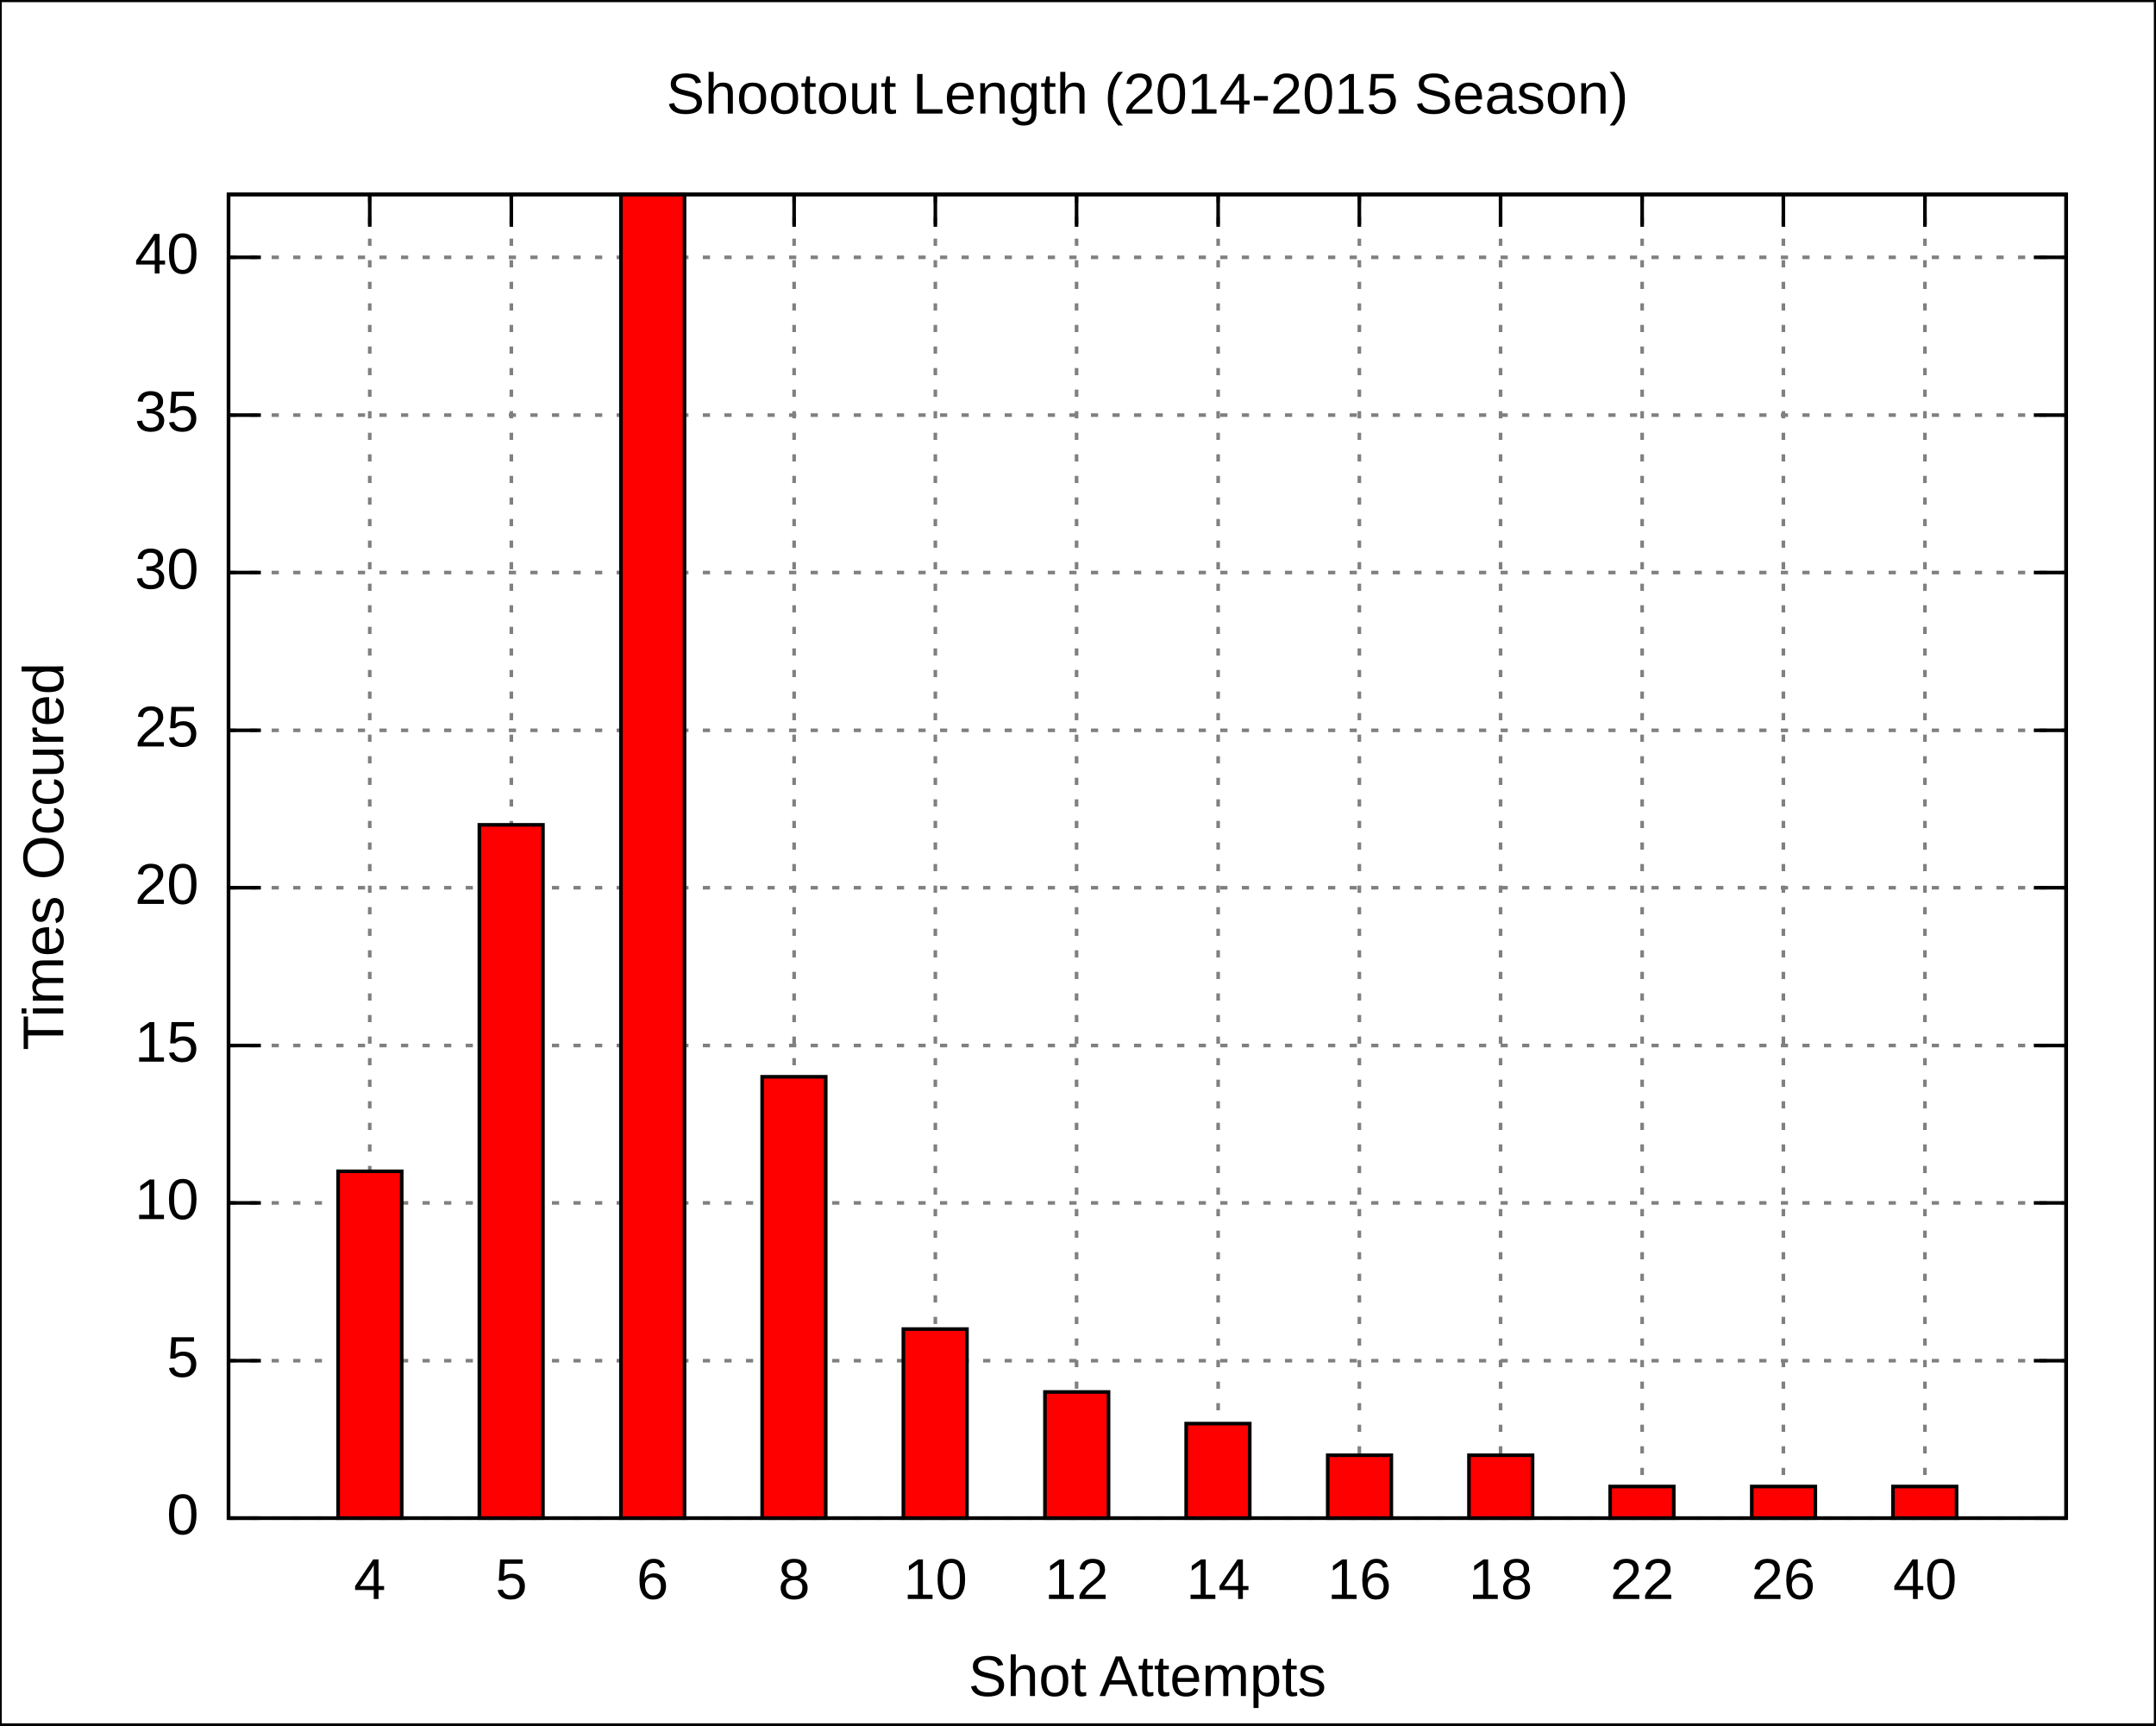
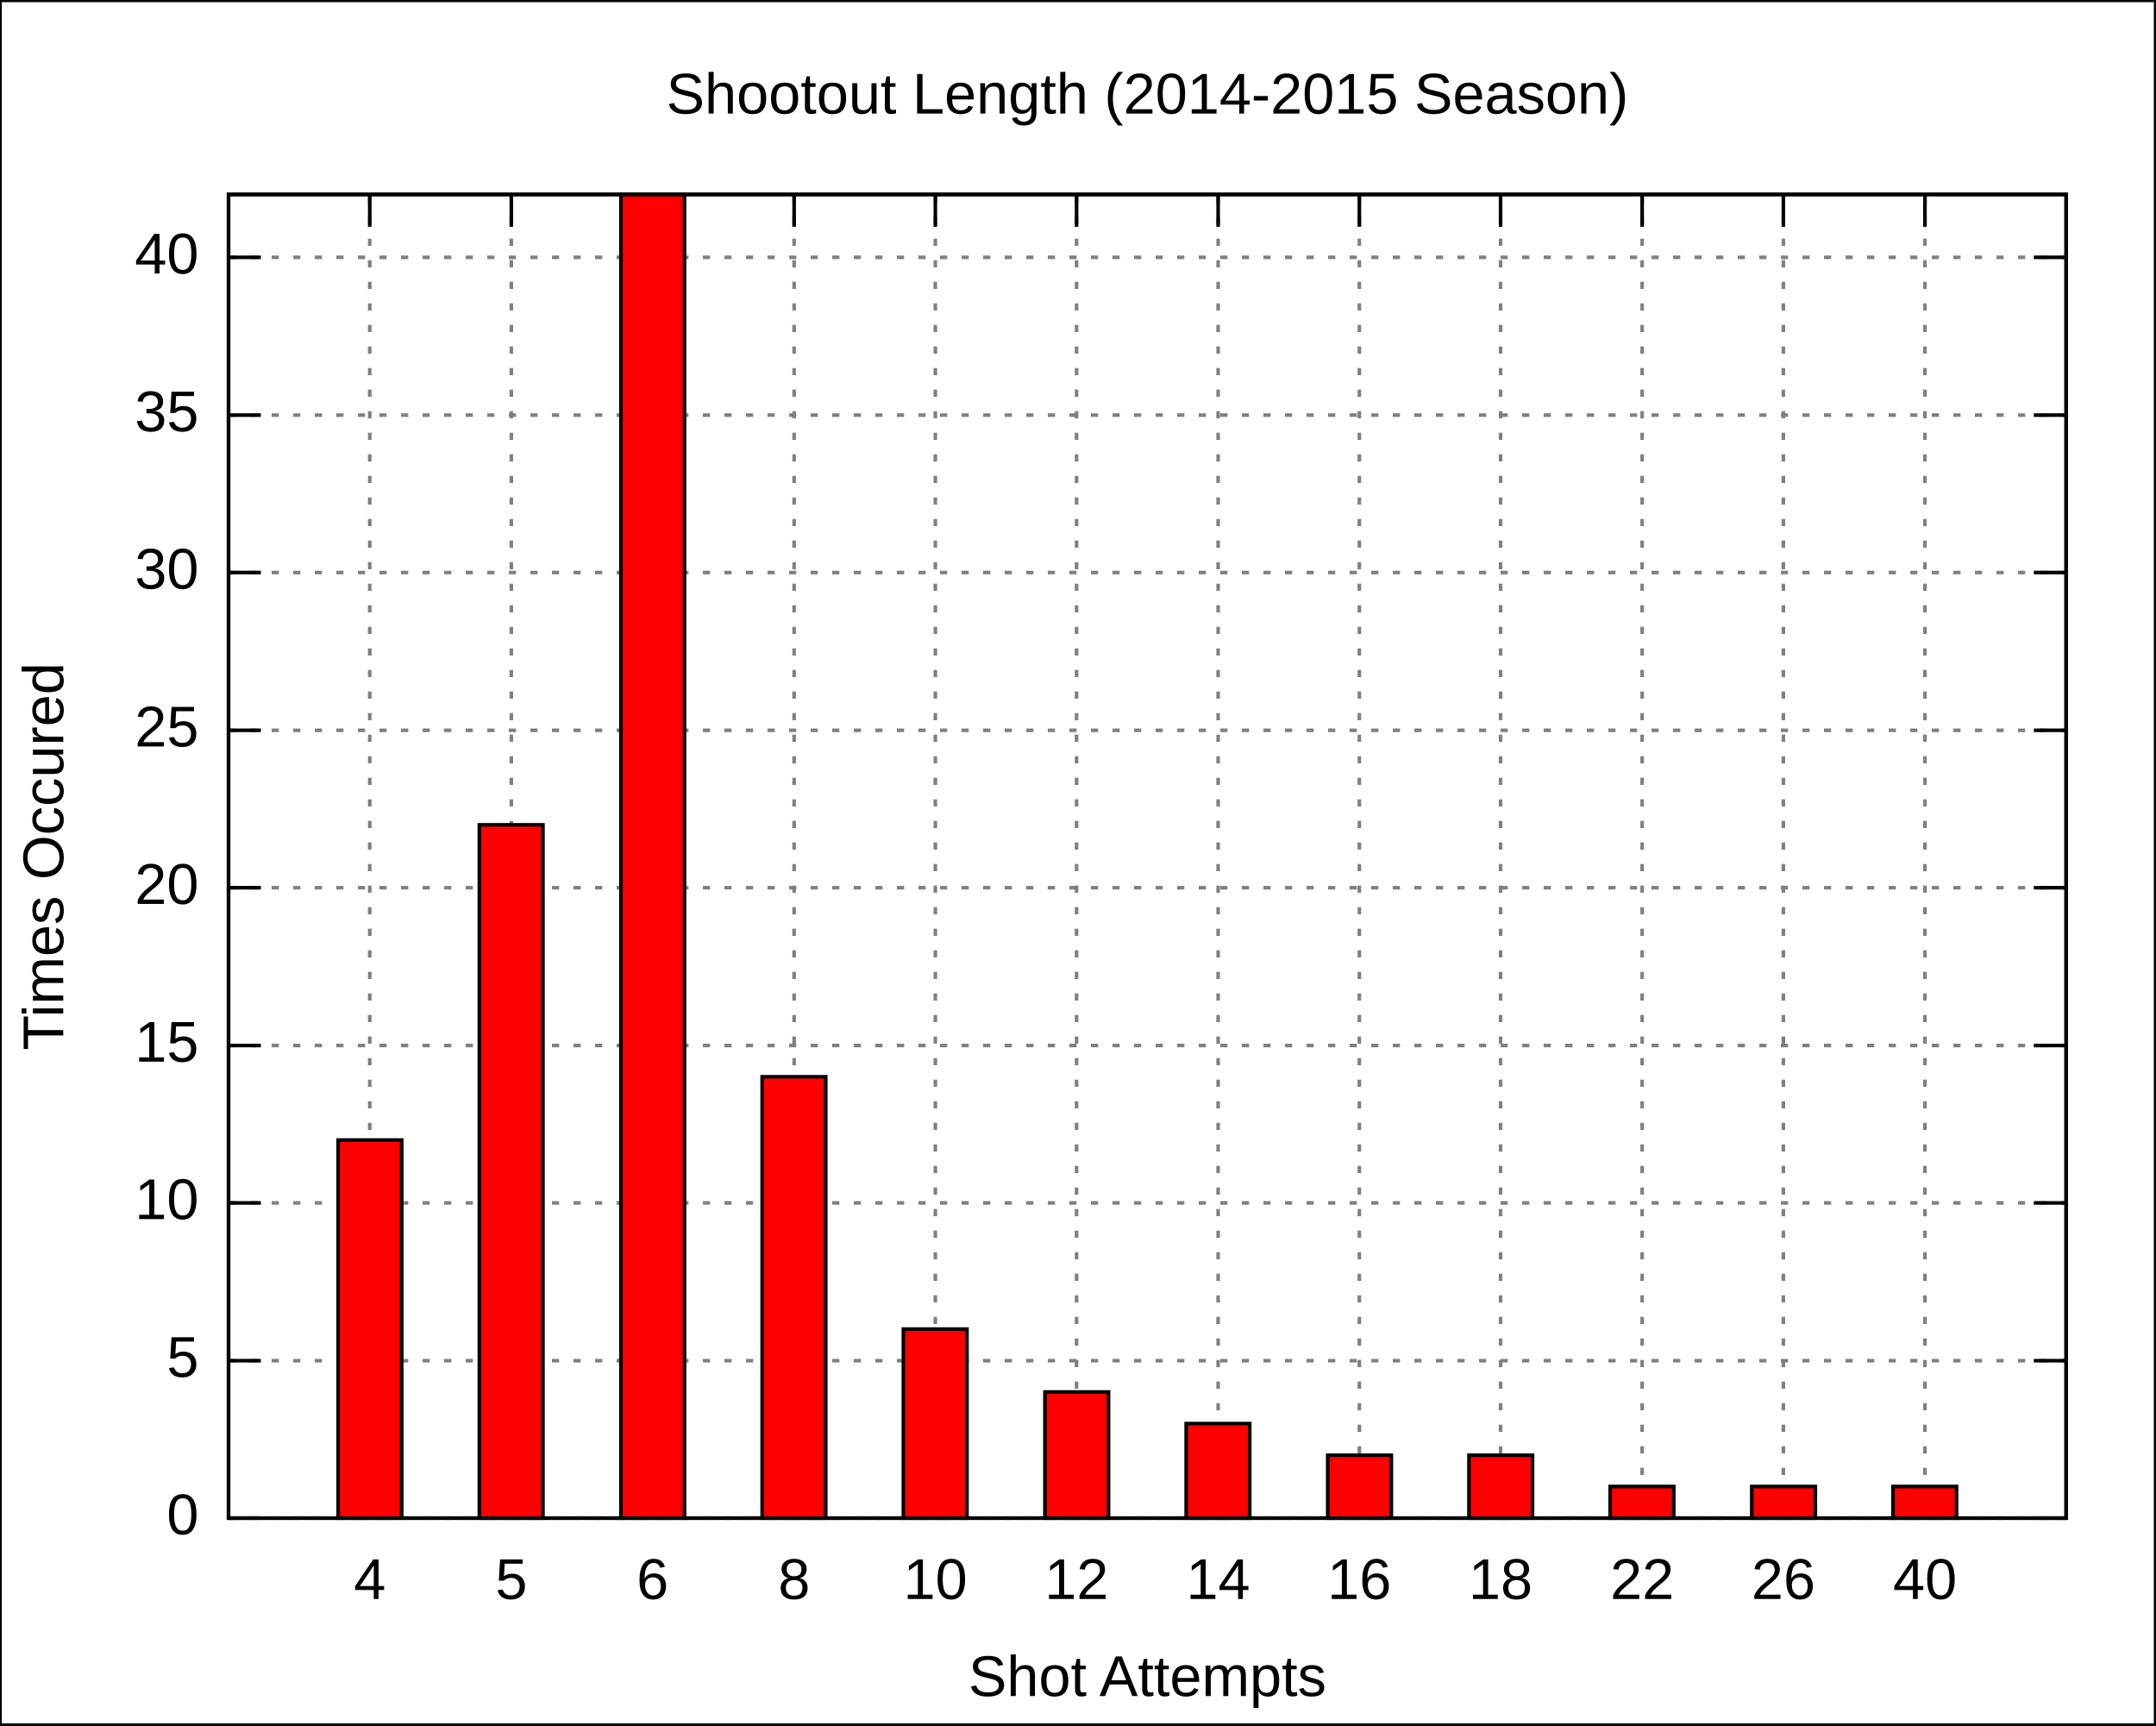
<svg xmlns="http://www.w3.org/2000/svg" xmlns:xlink="http://www.w3.org/1999/xlink" width="600" height="480" viewBox="0 0 600 480">
  <g id="gnuplot_canvas">
    <rect x="0" y="0" width="600" height="480" fill="none" />
    <defs>
      <circle id="gpDot" r="0.5" stroke-width="0.5" />
      <path id="gpPt0" stroke-width="0.222" stroke="currentColor" d="M-1,0 h2 M0,-1 v2" />
      <path id="gpPt1" stroke-width="0.222" stroke="currentColor" d="M-1,-1 L1,1 M1,-1 L-1,1" />
      <path id="gpPt2" stroke-width="0.222" stroke="currentColor" d="M-1,0 L1,0 M0,-1 L0,1 M-1,-1 L1,1 M-1,1 L1,-1" />
      <rect id="gpPt3" stroke-width="0.222" stroke="currentColor" x="-1" y="-1" width="2" height="2" />
      <rect id="gpPt4" stroke-width="0.222" stroke="currentColor" fill="currentColor" x="-1" y="-1" width="2" height="2" />
      <circle id="gpPt5" stroke-width="0.222" stroke="currentColor" cx="0" cy="0" r="1" />
      <use xlink:href="#gpPt5" id="gpPt6" fill="currentColor" stroke="none" />
      <path id="gpPt7" stroke-width="0.222" stroke="currentColor" d="M0,-1.33 L-1.33,0.67 L1.33,0.67 z" />
      <use xlink:href="#gpPt7" id="gpPt8" fill="currentColor" stroke="none" />
      <use xlink:href="#gpPt7" id="gpPt9" stroke="currentColor" transform="rotate(180)" />
      <use xlink:href="#gpPt9" id="gpPt10" fill="currentColor" stroke="none" />
      <use xlink:href="#gpPt3" id="gpPt11" stroke="currentColor" transform="rotate(45)" />
      <use xlink:href="#gpPt11" id="gpPt12" fill="currentColor" stroke="none" />
    </defs>
    <g style="fill:none; color:white; stroke:currentColor; stroke-width:1.00; stroke-linecap:butt; stroke-linejoin:miter">
</g>
    <g style="fill:none; color:black; stroke:currentColor; stroke-width:1.00; stroke-linecap:butt; stroke-linejoin:miter">
      <g style="stroke:none; shape-rendering:crispEdges">
        <polygon fill="rgb(255, 255, 255)" points="0.0,480.0 599.9,480.0 599.9,0.1 0.0,0.1 " />
      </g>
      <path stroke="black" d="M0.0,480.0 L0.0,0.1 L599.9,0.1 L599.9,480.0 L0.0,480.0  " />
    </g>
    <g style="fill:none; color:gray; stroke:currentColor; stroke-width:1.00; stroke-linecap:butt; stroke-linejoin:miter">
      <path stroke="gray" stroke-dasharray=" 2,4" class="gridline" d="M63.6,422.4 L575.0,422.4  " />
    </g>
    <g style="fill:none; color:black; stroke:currentColor; stroke-width:1.00; stroke-linecap:butt; stroke-linejoin:miter">
      <path stroke="black" d="M63.6,422.4 L72.6,422.4 M575.0,422.4 L566.0,422.4  " />
      <g transform="translate(55.3,426.9)" style="stroke:none; fill:black; font-family:Arial; font-size:12.00pt; text-anchor:end">
        <text> 0</text>
      </g>
    </g>
    <g style="fill:none; color:gray; stroke:currentColor; stroke-width:1.00; stroke-linecap:butt; stroke-linejoin:miter">
      <path stroke="gray" stroke-dasharray=" 2,4" class="gridline" d="M63.6,378.6 L575.0,378.6  " />
    </g>
    <g style="fill:none; color:black; stroke:currentColor; stroke-width:1.00; stroke-linecap:butt; stroke-linejoin:miter">
      <path stroke="black" d="M63.6,378.6 L72.6,378.6 M575.0,378.6 L566.0,378.6  " />
      <g transform="translate(55.3,383.1)" style="stroke:none; fill:black; font-family:Arial; font-size:12.00pt; text-anchor:end">
        <text> 5</text>
      </g>
    </g>
    <g style="fill:none; color:gray; stroke:currentColor; stroke-width:1.00; stroke-linecap:butt; stroke-linejoin:miter">
      <path stroke="gray" stroke-dasharray=" 2,4" class="gridline" d="M63.6,334.7 L575.0,334.7  " />
    </g>
    <g style="fill:none; color:black; stroke:currentColor; stroke-width:1.00; stroke-linecap:butt; stroke-linejoin:miter">
      <path stroke="black" d="M63.6,334.7 L72.6,334.7 M575.0,334.7 L566.0,334.7  " />
      <g transform="translate(55.3,339.2)" style="stroke:none; fill:black; font-family:Arial; font-size:12.00pt; text-anchor:end">
        <text> 10</text>
      </g>
    </g>
    <g style="fill:none; color:gray; stroke:currentColor; stroke-width:1.00; stroke-linecap:butt; stroke-linejoin:miter">
      <path stroke="gray" stroke-dasharray=" 2,4" class="gridline" d="M63.6,290.9 L575.0,290.9  " />
    </g>
    <g style="fill:none; color:black; stroke:currentColor; stroke-width:1.00; stroke-linecap:butt; stroke-linejoin:miter">
      <path stroke="black" d="M63.6,290.9 L72.6,290.9 M575.0,290.9 L566.0,290.9  " />
      <g transform="translate(55.3,295.4)" style="stroke:none; fill:black; font-family:Arial; font-size:12.00pt; text-anchor:end">
        <text> 15</text>
      </g>
    </g>
    <g style="fill:none; color:gray; stroke:currentColor; stroke-width:1.00; stroke-linecap:butt; stroke-linejoin:miter">
      <path stroke="gray" stroke-dasharray=" 2,4" class="gridline" d="M63.6,247.0 L575.0,247.0  " />
    </g>
    <g style="fill:none; color:black; stroke:currentColor; stroke-width:1.00; stroke-linecap:butt; stroke-linejoin:miter">
      <path stroke="black" d="M63.6,247.0 L72.6,247.0 M575.0,247.0 L566.0,247.0  " />
      <g transform="translate(55.3,251.5)" style="stroke:none; fill:black; font-family:Arial; font-size:12.00pt; text-anchor:end">
        <text> 20</text>
      </g>
    </g>
    <g style="fill:none; color:gray; stroke:currentColor; stroke-width:1.00; stroke-linecap:butt; stroke-linejoin:miter">
      <path stroke="gray" stroke-dasharray=" 2,4" class="gridline" d="M63.6,203.2 L575.0,203.2  " />
    </g>
    <g style="fill:none; color:black; stroke:currentColor; stroke-width:1.00; stroke-linecap:butt; stroke-linejoin:miter">
      <path stroke="black" d="M63.6,203.2 L72.6,203.2 M575.0,203.2 L566.0,203.2  " />
      <g transform="translate(55.3,207.7)" style="stroke:none; fill:black; font-family:Arial; font-size:12.00pt; text-anchor:end">
        <text> 25</text>
      </g>
    </g>
    <g style="fill:none; color:gray; stroke:currentColor; stroke-width:1.00; stroke-linecap:butt; stroke-linejoin:miter">
      <path stroke="gray" stroke-dasharray=" 2,4" class="gridline" d="M63.6,159.3 L575.0,159.3  " />
    </g>
    <g style="fill:none; color:black; stroke:currentColor; stroke-width:1.00; stroke-linecap:butt; stroke-linejoin:miter">
      <path stroke="black" d="M63.6,159.3 L72.6,159.3 M575.0,159.3 L566.0,159.3  " />
      <g transform="translate(55.3,163.8)" style="stroke:none; fill:black; font-family:Arial; font-size:12.00pt; text-anchor:end">
        <text> 30</text>
      </g>
    </g>
    <g style="fill:none; color:gray; stroke:currentColor; stroke-width:1.00; stroke-linecap:butt; stroke-linejoin:miter">
      <path stroke="gray" stroke-dasharray=" 2,4" class="gridline" d="M63.6,115.5 L575.0,115.5  " />
    </g>
    <g style="fill:none; color:black; stroke:currentColor; stroke-width:1.00; stroke-linecap:butt; stroke-linejoin:miter">
      <path stroke="black" d="M63.6,115.5 L72.6,115.5 M575.0,115.5 L566.0,115.5  " />
      <g transform="translate(55.3,120.0)" style="stroke:none; fill:black; font-family:Arial; font-size:12.00pt; text-anchor:end">
        <text> 35</text>
      </g>
    </g>
    <g style="fill:none; color:gray; stroke:currentColor; stroke-width:1.00; stroke-linecap:butt; stroke-linejoin:miter">
      <path stroke="gray" stroke-dasharray=" 2,4" class="gridline" d="M63.6,71.6 L575.0,71.6  " />
    </g>
    <g style="fill:none; color:black; stroke:currentColor; stroke-width:1.00; stroke-linecap:butt; stroke-linejoin:miter">
      <path stroke="black" d="M63.6,71.6 L72.6,71.6 M575.0,71.6 L566.0,71.6  " />
      <g transform="translate(55.3,76.1)" style="stroke:none; fill:black; font-family:Arial; font-size:12.00pt; text-anchor:end">
        <text> 40</text>
      </g>
    </g>
    <g style="fill:none; color:gray; stroke:currentColor; stroke-width:1.00; stroke-linecap:butt; stroke-linejoin:miter">
      <path stroke="gray" stroke-dasharray=" 2,4" class="gridline" d="M102.9,422.4 L102.9,54.1  " />
    </g>
    <g style="fill:none; color:black; stroke:currentColor; stroke-width:1.00; stroke-linecap:butt; stroke-linejoin:miter">
      <path stroke="black" d="M102.9,422.4 L102.9,413.4 M102.9,54.1 L102.9,63.1  " />
      <g transform="translate(102.9,444.9)" style="stroke:none; fill:black; font-family:Arial; font-size:12.00pt; text-anchor:middle">
        <text>4</text>
      </g>
    </g>
    <g style="fill:none; color:gray; stroke:currentColor; stroke-width:1.00; stroke-linecap:butt; stroke-linejoin:miter">
      <path stroke="gray" stroke-dasharray=" 2,4" class="gridline" d="M142.3,422.4 L142.3,54.1  " />
    </g>
    <g style="fill:none; color:black; stroke:currentColor; stroke-width:1.00; stroke-linecap:butt; stroke-linejoin:miter">
      <path stroke="black" d="M142.3,422.4 L142.3,413.4 M142.3,54.1 L142.3,63.1  " />
      <g transform="translate(142.3,444.9)" style="stroke:none; fill:black; font-family:Arial; font-size:12.00pt; text-anchor:middle">
        <text>5</text>
      </g>
    </g>
    <g style="fill:none; color:gray; stroke:currentColor; stroke-width:1.00; stroke-linecap:butt; stroke-linejoin:miter">
      <path stroke="gray" stroke-dasharray=" 2,4" class="gridline" d="M181.6,422.4 L181.6,54.1  " />
    </g>
    <g style="fill:none; color:black; stroke:currentColor; stroke-width:1.00; stroke-linecap:butt; stroke-linejoin:miter">
      <path stroke="black" d="M181.6,422.4 L181.6,413.4 M181.6,54.1 L181.6,63.1  " />
      <g transform="translate(181.6,444.9)" style="stroke:none; fill:black; font-family:Arial; font-size:12.00pt; text-anchor:middle">
        <text>6</text>
      </g>
    </g>
    <g style="fill:none; color:gray; stroke:currentColor; stroke-width:1.00; stroke-linecap:butt; stroke-linejoin:miter">
      <path stroke="gray" stroke-dasharray=" 2,4" class="gridline" d="M221.0,422.4 L221.0,54.1  " />
    </g>
    <g style="fill:none; color:black; stroke:currentColor; stroke-width:1.00; stroke-linecap:butt; stroke-linejoin:miter">
      <path stroke="black" d="M221.0,422.4 L221.0,413.4 M221.0,54.1 L221.0,63.1  " />
      <g transform="translate(221.0,444.9)" style="stroke:none; fill:black; font-family:Arial; font-size:12.00pt; text-anchor:middle">
        <text>8</text>
      </g>
    </g>
    <g style="fill:none; color:gray; stroke:currentColor; stroke-width:1.00; stroke-linecap:butt; stroke-linejoin:miter">
      <path stroke="gray" stroke-dasharray=" 2,4" class="gridline" d="M260.3,422.4 L260.3,54.1  " />
    </g>
    <g style="fill:none; color:black; stroke:currentColor; stroke-width:1.00; stroke-linecap:butt; stroke-linejoin:miter">
      <path stroke="black" d="M260.3,422.4 L260.3,413.4 M260.3,54.1 L260.3,63.1  " />
      <g transform="translate(260.3,444.9)" style="stroke:none; fill:black; font-family:Arial; font-size:12.00pt; text-anchor:middle">
        <text>10</text>
      </g>
    </g>
    <g style="fill:none; color:gray; stroke:currentColor; stroke-width:1.00; stroke-linecap:butt; stroke-linejoin:miter">
      <path stroke="gray" stroke-dasharray=" 2,4" class="gridline" d="M299.6,422.4 L299.6,54.1  " />
    </g>
    <g style="fill:none; color:black; stroke:currentColor; stroke-width:1.00; stroke-linecap:butt; stroke-linejoin:miter">
      <path stroke="black" d="M299.6,422.4 L299.6,413.4 M299.6,54.1 L299.6,63.1  " />
      <g transform="translate(299.6,444.9)" style="stroke:none; fill:black; font-family:Arial; font-size:12.00pt; text-anchor:middle">
        <text>12</text>
      </g>
    </g>
    <g style="fill:none; color:gray; stroke:currentColor; stroke-width:1.00; stroke-linecap:butt; stroke-linejoin:miter">
      <path stroke="gray" stroke-dasharray=" 2,4" class="gridline" d="M339.0,422.4 L339.0,54.1  " />
    </g>
    <g style="fill:none; color:black; stroke:currentColor; stroke-width:1.00; stroke-linecap:butt; stroke-linejoin:miter">
      <path stroke="black" d="M339.0,422.4 L339.0,413.4 M339.0,54.1 L339.0,63.1  " />
      <g transform="translate(339.0,444.9)" style="stroke:none; fill:black; font-family:Arial; font-size:12.00pt; text-anchor:middle">
        <text>14</text>
      </g>
    </g>
    <g style="fill:none; color:gray; stroke:currentColor; stroke-width:1.00; stroke-linecap:butt; stroke-linejoin:miter">
      <path stroke="gray" stroke-dasharray=" 2,4" class="gridline" d="M378.3,422.4 L378.3,54.1  " />
    </g>
    <g style="fill:none; color:black; stroke:currentColor; stroke-width:1.00; stroke-linecap:butt; stroke-linejoin:miter">
      <path stroke="black" d="M378.3,422.4 L378.3,413.4 M378.3,54.1 L378.3,63.1  " />
      <g transform="translate(378.3,444.9)" style="stroke:none; fill:black; font-family:Arial; font-size:12.00pt; text-anchor:middle">
        <text>16</text>
      </g>
    </g>
    <g style="fill:none; color:gray; stroke:currentColor; stroke-width:1.00; stroke-linecap:butt; stroke-linejoin:miter">
      <path stroke="gray" stroke-dasharray=" 2,4" class="gridline" d="M417.6,422.4 L417.6,54.1  " />
    </g>
    <g style="fill:none; color:black; stroke:currentColor; stroke-width:1.00; stroke-linecap:butt; stroke-linejoin:miter">
      <path stroke="black" d="M417.6,422.4 L417.6,413.4 M417.6,54.1 L417.6,63.1  " />
      <g transform="translate(417.6,444.9)" style="stroke:none; fill:black; font-family:Arial; font-size:12.00pt; text-anchor:middle">
        <text>18</text>
      </g>
    </g>
    <g style="fill:none; color:gray; stroke:currentColor; stroke-width:1.00; stroke-linecap:butt; stroke-linejoin:miter">
      <path stroke="gray" stroke-dasharray=" 2,4" class="gridline" d="M457.0,422.4 L457.0,54.1  " />
    </g>
    <g style="fill:none; color:black; stroke:currentColor; stroke-width:1.00; stroke-linecap:butt; stroke-linejoin:miter">
      <path stroke="black" d="M457.0,422.4 L457.0,413.4 M457.0,54.1 L457.0,63.1  " />
      <g transform="translate(457.0,444.9)" style="stroke:none; fill:black; font-family:Arial; font-size:12.00pt; text-anchor:middle">
        <text>22</text>
      </g>
    </g>
    <g style="fill:none; color:gray; stroke:currentColor; stroke-width:1.00; stroke-linecap:butt; stroke-linejoin:miter">
      <path stroke="gray" stroke-dasharray=" 2,4" class="gridline" d="M496.3,422.4 L496.3,54.1  " />
    </g>
    <g style="fill:none; color:black; stroke:currentColor; stroke-width:1.00; stroke-linecap:butt; stroke-linejoin:miter">
      <path stroke="black" d="M496.3,422.4 L496.3,413.4 M496.3,54.1 L496.3,63.1  " />
      <g transform="translate(496.3,444.9)" style="stroke:none; fill:black; font-family:Arial; font-size:12.00pt; text-anchor:middle">
        <text>26</text>
      </g>
    </g>
    <g style="fill:none; color:gray; stroke:currentColor; stroke-width:1.00; stroke-linecap:butt; stroke-linejoin:miter">
      <path stroke="gray" stroke-dasharray=" 2,4" class="gridline" d="M535.7,422.4 L535.7,54.1  " />
    </g>
    <g style="fill:none; color:black; stroke:currentColor; stroke-width:1.00; stroke-linecap:butt; stroke-linejoin:miter">
      <path stroke="black" d="M535.7,422.4 L535.7,413.4 M535.7,54.1 L535.7,63.1  " />
      <g transform="translate(535.7,444.9)" style="stroke:none; fill:black; font-family:Arial; font-size:12.00pt; text-anchor:middle">
        <text>40</text>
      </g>
      <path stroke="black" d="M63.6,54.1 L63.6,422.4 L575.0,422.4 L575.0,54.1 L63.6,54.1 Z  " />
      <g transform="translate(17.6,238.3) rotate(270)" style="stroke:none; fill:black; font-family:Arial; font-size:12.00pt; text-anchor:middle">
        <text>Times Occured</text>
      </g>
      <g transform="translate(319.3,471.9)" style="stroke:none; fill:black; font-family:Arial; font-size:12.00pt; text-anchor:middle">
        <text>Shot Attempts</text>
      </g>
      <g transform="translate(319.3,31.6)" style="stroke:none; fill:black; font-family:Arial; font-size:12.00pt; text-anchor:middle">
        <text>Shootout Length (2014-2015 Season)</text>
      </g>
    </g>
    <g id="gnuplot_plot_1">
      <g style="fill:none; color:red; stroke:currentColor; stroke-width:1.00; stroke-linecap:butt; stroke-linejoin:miter">
        <g style="stroke:none; shape-rendering:crispEdges">
-           <polygon fill="red" points="94.1,422.4 111.9,422.4 111.9,325.8 94.1,325.8 " />
-         </g>
-         <path stroke="black" d="M94.1,422.4 L94.1,325.9 L111.8,325.9 L111.8,422.4 L94.1,422.4 Z  " />
+           <polygon fill="red" points="94.1,422.4 111.9,422.4 111.9,317.1 94.1,317.1 " />
+         </g>
+         <path stroke="black" d="M94.1,422.4 L94.1,317.2 L111.8,317.2 L111.8,422.4 L94.1,422.4 Z  " />
        <g style="stroke:none; shape-rendering:crispEdges">
          <polygon fill="currentColor" points="133.4,422.4 151.2,422.4 151.2,229.4 133.4,229.4 " />
        </g>
        <path stroke="black" d="M133.4,422.4 L133.4,229.5 L151.1,229.5 L151.1,422.4 L133.4,422.4 Z  " />
        <g style="stroke:none; shape-rendering:crispEdges">
          <polygon fill="currentColor" points="172.8,422.4 190.6,422.4 190.6,54.0 172.8,54.0 " />
        </g>
        <path stroke="black" d="M172.8,422.4 L172.8,54.1 L190.5,54.1 L190.5,422.4 L172.8,422.4 Z  " />
        <g style="stroke:none; shape-rendering:crispEdges">
          <polygon fill="currentColor" points="212.1,422.4 229.9,422.4 229.9,299.5 212.1,299.5 " />
        </g>
        <path stroke="black" d="M212.1,422.4 L212.1,299.6 L229.8,299.6 L229.8,422.4 L212.1,422.4 Z  " />
        <g style="stroke:none; shape-rendering:crispEdges">
          <polygon fill="currentColor" points="251.4,422.4 269.2,422.4 269.2,369.7 251.4,369.7 " />
        </g>
        <path stroke="black" d="M251.4,422.4 L251.4,369.8 L269.1,369.8 L269.1,422.4 L251.4,422.4 Z  " />
        <g style="stroke:none; shape-rendering:crispEdges">
          <polygon fill="currentColor" points="290.8,422.4 308.6,422.4 308.6,387.2 290.8,387.2 " />
        </g>
        <path stroke="black" d="M290.8,422.4 L290.8,387.3 L308.5,387.3 L308.5,422.4 L290.8,422.4 Z  " />
        <g style="stroke:none; shape-rendering:crispEdges">
          <polygon fill="currentColor" points="330.1,422.4 347.9,422.4 347.9,396.0 330.1,396.0 " />
        </g>
        <path stroke="black" d="M330.1,422.4 L330.1,396.1 L347.8,396.1 L347.8,422.4 L330.1,422.4 Z  " />
        <g style="stroke:none; shape-rendering:crispEdges">
          <polygon fill="currentColor" points="369.5,422.4 387.3,422.4 387.3,404.8 369.5,404.8 " />
        </g>
        <path stroke="black" d="M369.5,422.4 L369.5,404.9 L387.2,404.9 L387.2,422.4 L369.5,422.4 Z  " />
        <g style="stroke:none; shape-rendering:crispEdges">
          <polygon fill="currentColor" points="408.8,422.4 426.6,422.4 426.6,404.8 408.8,404.8 " />
        </g>
        <path stroke="black" d="M408.8,422.4 L408.8,404.9 L426.5,404.9 L426.5,422.4 L408.8,422.4 Z  " />
        <g style="stroke:none; shape-rendering:crispEdges">
          <polygon fill="currentColor" points="448.1,422.4 465.9,422.4 465.9,413.5 448.1,413.5 " />
        </g>
        <path stroke="black" d="M448.1,422.4 L448.1,413.6 L465.8,413.6 L465.8,422.4 L448.1,422.4 Z  " />
        <g style="stroke:none; shape-rendering:crispEdges">
          <polygon fill="currentColor" points="487.5,422.4 505.3,422.4 505.3,413.5 487.5,413.5 " />
        </g>
        <path stroke="black" d="M487.5,422.4 L487.5,413.6 L505.2,413.6 L505.2,422.4 L487.5,422.4 Z  " />
        <g style="stroke:none; shape-rendering:crispEdges">
          <polygon fill="currentColor" points="526.8,422.4 544.6,422.4 544.6,413.5 526.8,413.5 " />
        </g>
        <path stroke="black" d="M526.8,422.4 L526.8,413.6 L544.5,413.6 L544.5,422.4 L526.8,422.4 Z  " />
      </g>
    </g>
    <g style="fill:none; color:black; stroke:currentColor; stroke-width:1.00; stroke-linecap:butt; stroke-linejoin:miter">
      <path stroke="black" d="M63.6,54.1 L63.6,422.4 L575.0,422.4 L575.0,54.1 L63.6,54.1 Z  " />
    </g>
  </g>
</svg>
